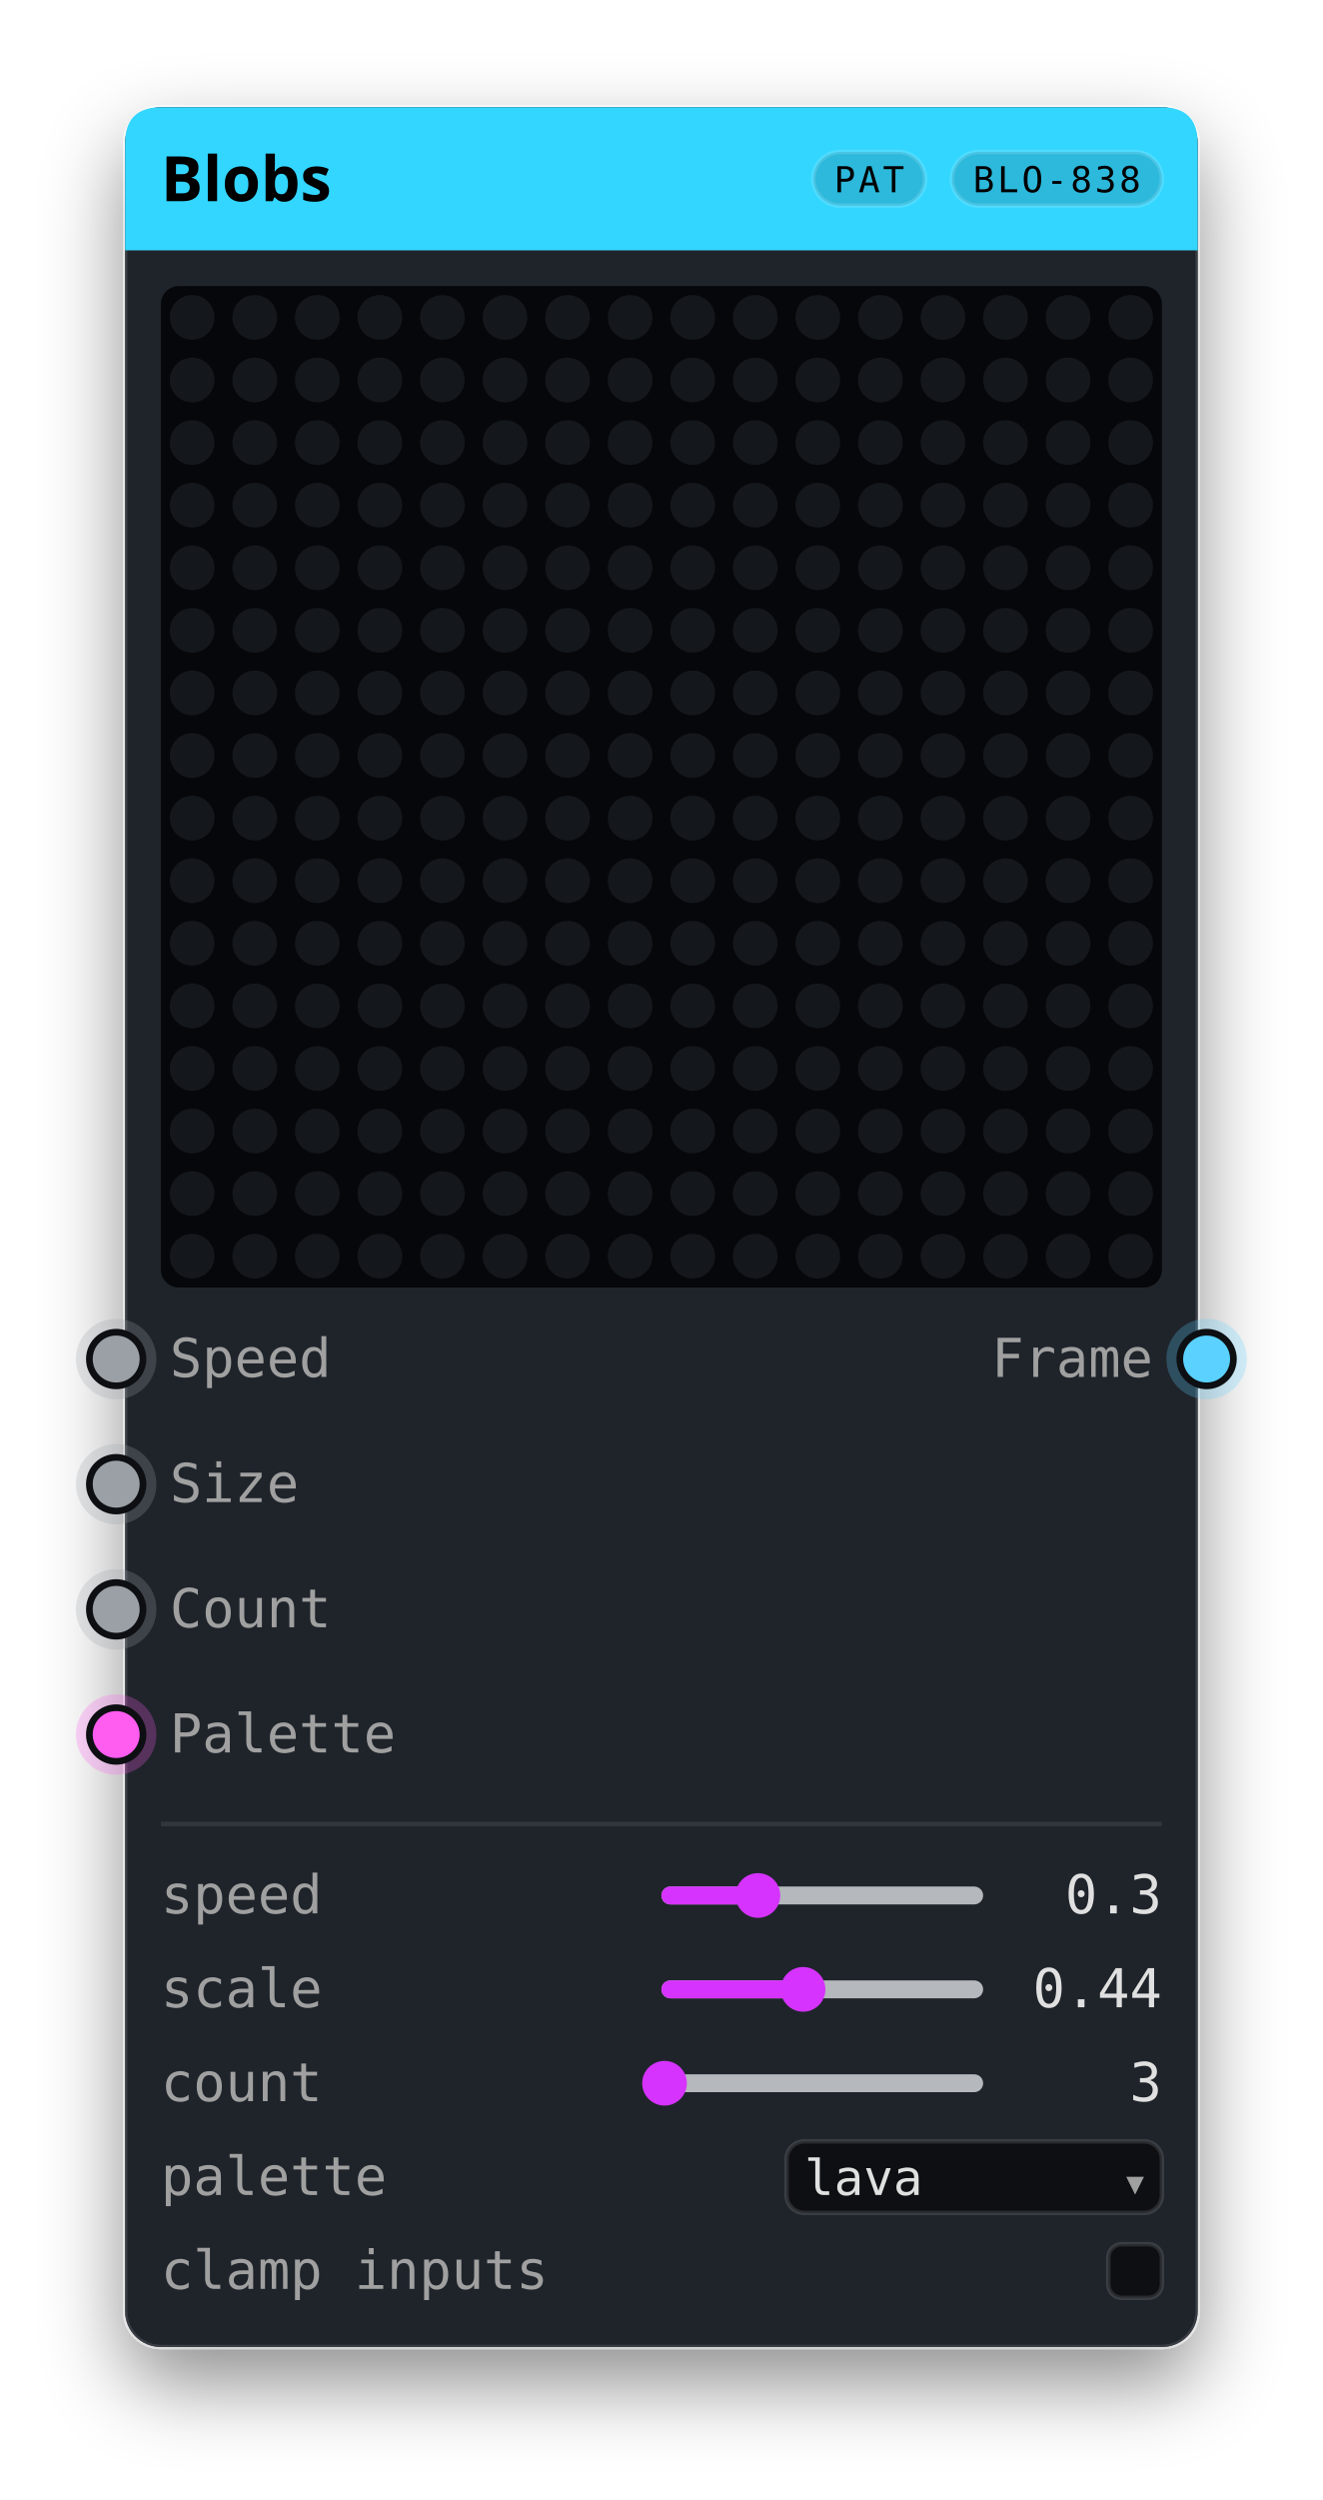
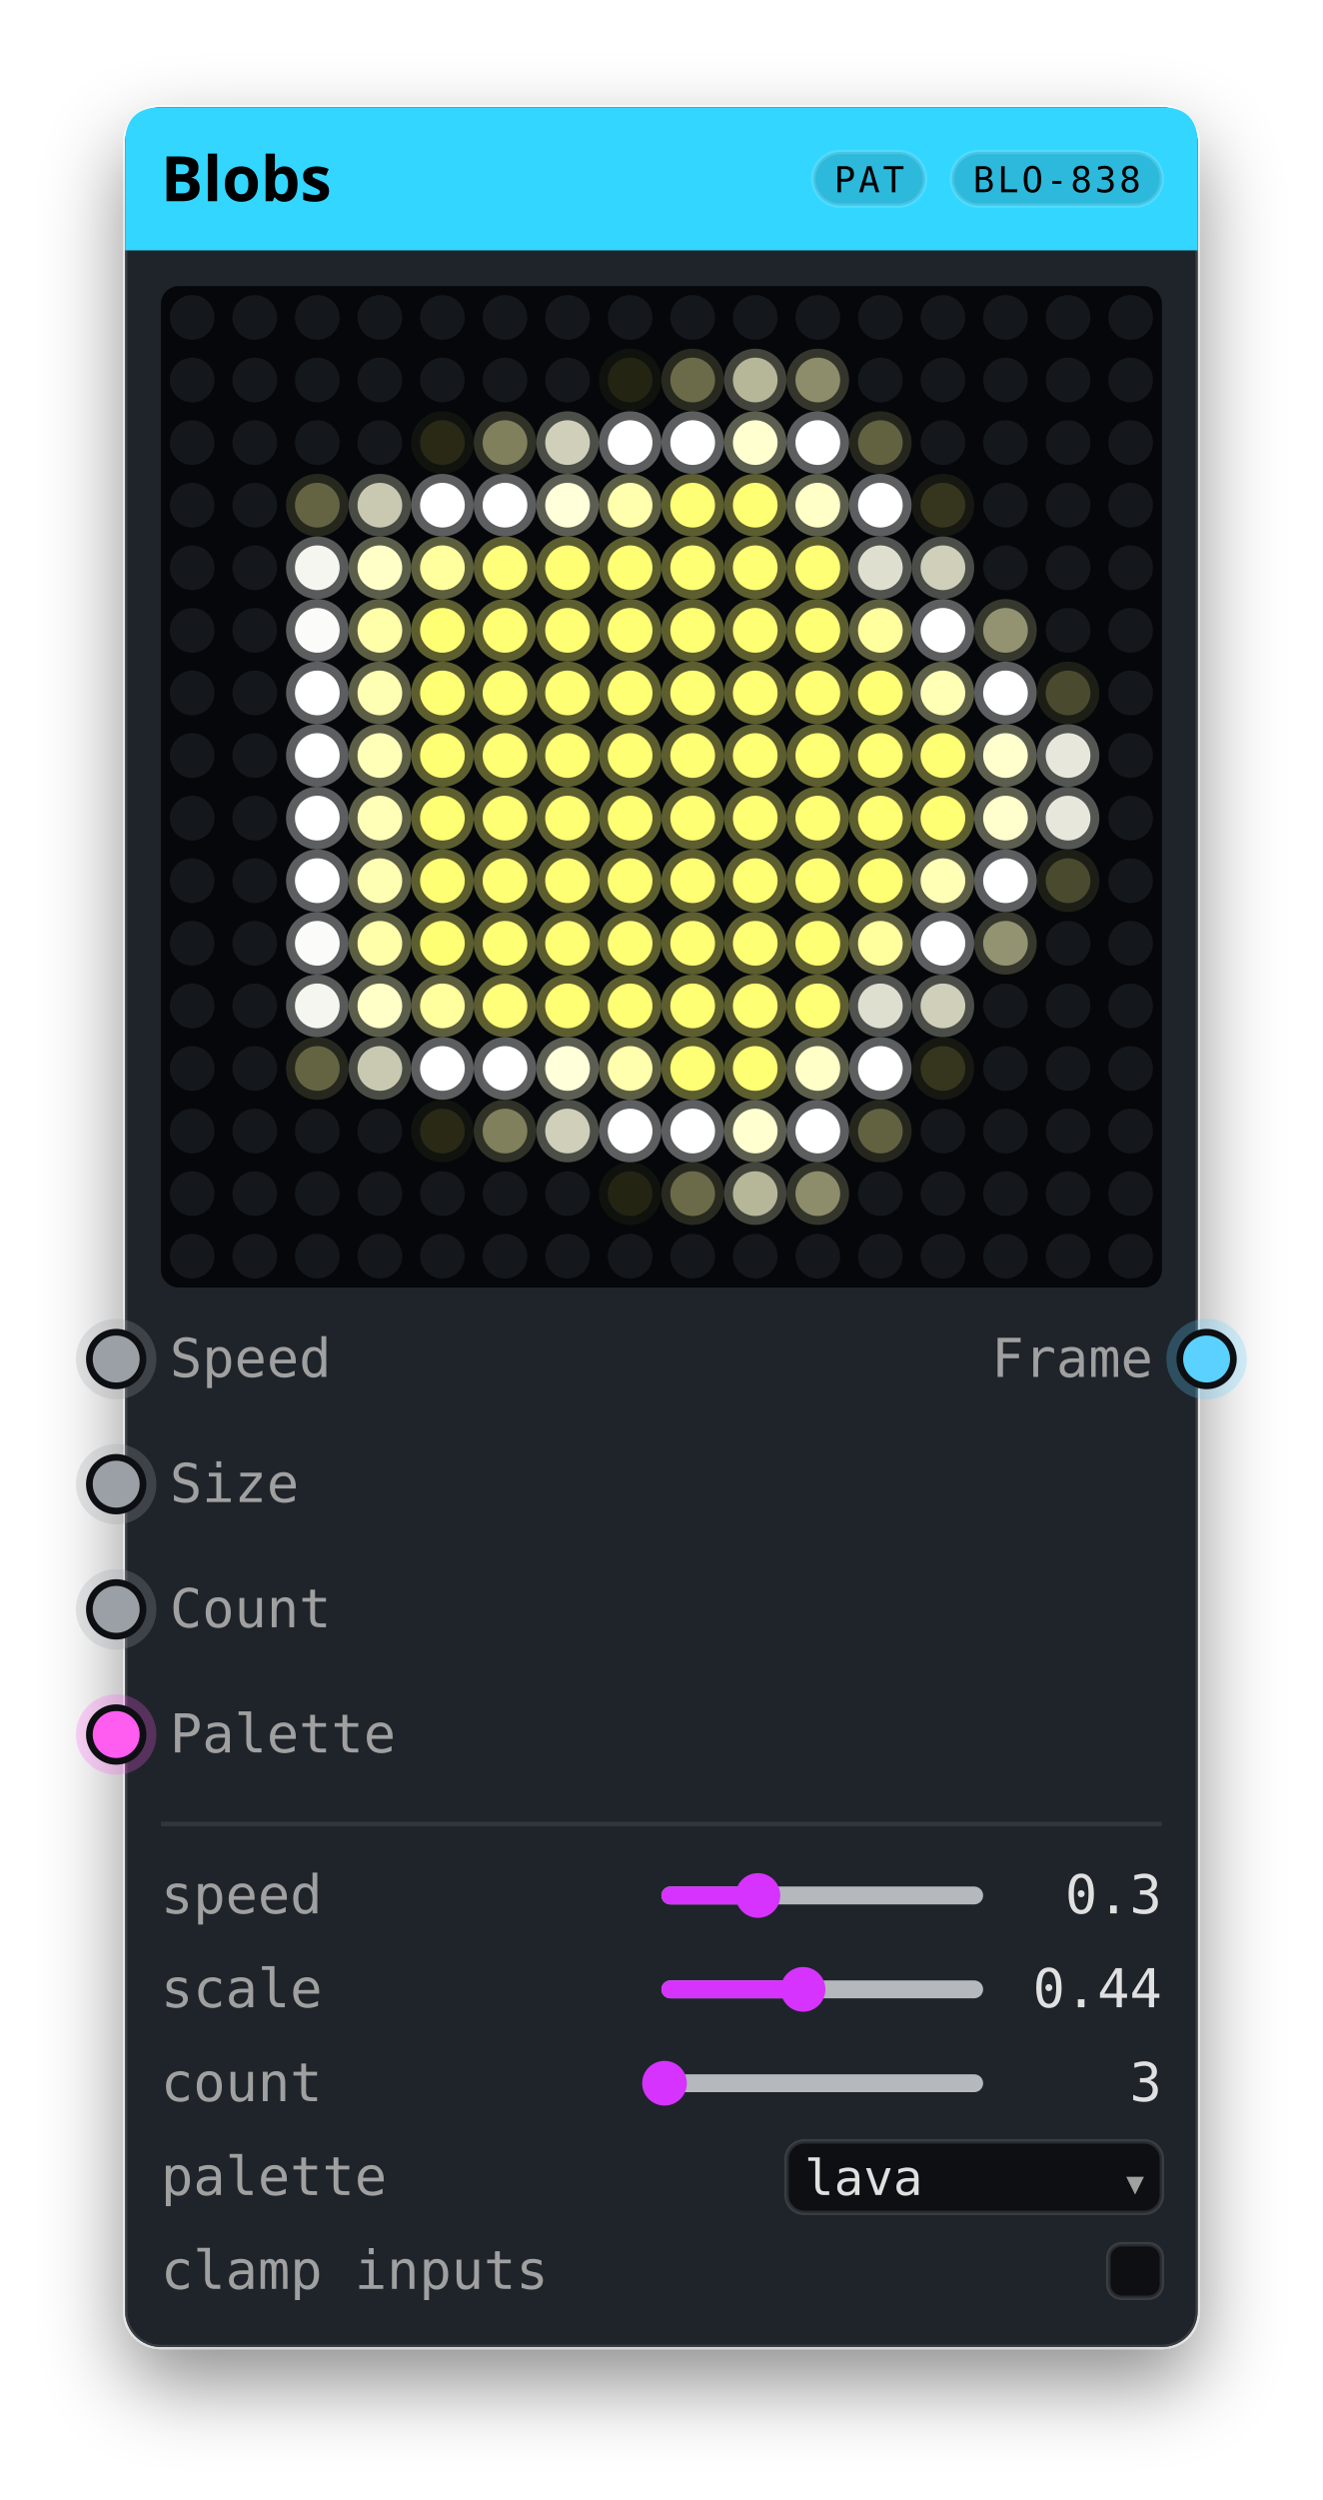
<svg xmlns="http://www.w3.org/2000/svg" viewBox="0 0 296 559" width="296" height="559" role="img" aria-label="Blobs node">
  <defs>
    <filter id="shadow" x="-20%" y="-20%" width="140%" height="160%">
      <feDropShadow dx="0" dy="8" stdDeviation="9" flood-color="#000" flood-opacity="0.45" />
    </filter>
  </defs>
  <g transform="translate(28,24)">
    <rect x="0" y="0" width="240" height="501" rx="8" fill="#1f242b" stroke="rgba(255,255,255,0.12)" filter="url(#shadow)" />
    <rect x="0" y="0" width="240" height="501" rx="8" fill="#1f242b" stroke="rgba(255,255,255,0.12)" />
    <path d="M0,32 L0,8 Q0,0 8,0 L232,0 Q240,0 240,8 L240,32 Z" fill="#33d6ff" />
    <text x="8" y="21" font-family="'Audiowide','Trebuchet MS','Arial Black',sans-serif" font-size="14" font-weight="600" fill="#000">Blobs</text>
    <rect x="154" y="10" width="25" height="12" rx="6" fill="rgba(0,0,0,0.14)" stroke="rgba(255,255,255,0.14)" />
    <text x="166.5" y="19" text-anchor="middle" font-family="'JetBrains Mono','Cascadia Mono','Consolas',monospace" font-size="8" letter-spacing="0.08em" fill="#000">PAT</text>
    <rect x="185" y="10" width="47" height="12" rx="6" fill="rgba(0,0,0,0.14)" stroke="rgba(255,255,255,0.14)" />
    <text x="208.5" y="19" text-anchor="middle" font-family="'JetBrains Mono','Cascadia Mono','Consolas',monospace" font-size="8" letter-spacing="0.08em" fill="#000">BLO-838</text>
    <rect x="8" y="40" width="224" height="224" rx="4" fill="#05070a" />
    <circle cx="15" cy="47" r="5.0" fill="#14171c" />
    <circle cx="29" cy="47" r="5.0" fill="#14171c" />
    <circle cx="43" cy="47" r="5.0" fill="#14171c" />
    <circle cx="57" cy="47" r="5.0" fill="#14171c" />
    <circle cx="71" cy="47" r="5.0" fill="#14171c" />
    <circle cx="85" cy="47" r="5.0" fill="#14171c" />
    <circle cx="99" cy="47" r="5.0" fill="#14171c" />
    <circle cx="113" cy="47" r="5.0" fill="#14171c" />
    <circle cx="127" cy="47" r="5.0" fill="#14171c" />
    <circle cx="141" cy="47" r="5.0" fill="#14171c" />
    <circle cx="155" cy="47" r="5.0" fill="#14171c" />
    <circle cx="169" cy="47" r="5.0" fill="#14171c" />
    <circle cx="183" cy="47" r="5.0" fill="#14171c" />
    <circle cx="197" cy="47" r="5.0" fill="#14171c" />
    <circle cx="211" cy="47" r="5.0" fill="#14171c" />
    <circle cx="225" cy="47" r="5.0" fill="#14171c" />
    <circle cx="15" cy="61" r="5.0" fill="#14171c" />
    <circle cx="29" cy="61" r="5.0" fill="#14171c" />
    <circle cx="43" cy="61" r="5.0" fill="#14171c" />
    <circle cx="57" cy="61" r="5.0" fill="#14171c" />
    <circle cx="71" cy="61" r="5.0" fill="#14171c" />
    <circle cx="85" cy="61" r="5.0" fill="#14171c" />
    <circle cx="99" cy="61" r="5.0" fill="#14171c" />
-     <circle cx="113" cy="61" r="5.0" fill="#14171c" />
-     <circle cx="127" cy="61" r="5.0" fill="#14171c" />
-     <circle cx="141" cy="61" r="5.0" fill="#14171c" />
-     <circle cx="155" cy="61" r="5.0" fill="#14171c" />
+     <circle cx="113" cy="61" r="7" fill="rgb(36,36,19)" opacity="0.35" />
+     <circle cx="113" cy="61" r="5.0" fill="rgb(36,36,19)" />
+     <circle cx="127" cy="61" r="7" fill="rgb(107,107,73)" opacity="0.35" />
+     <circle cx="127" cy="61" r="5.0" fill="rgb(107,107,73)" />
+     <circle cx="141" cy="61" r="7" fill="rgb(182,182,153)" opacity="0.35" />
+     <circle cx="141" cy="61" r="5.0" fill="rgb(182,182,153)" />
+     <circle cx="155" cy="61" r="7" fill="rgb(141,141,107)" opacity="0.35" />
+     <circle cx="155" cy="61" r="5.0" fill="rgb(141,141,107)" />
    <circle cx="169" cy="61" r="5.0" fill="#14171c" />
    <circle cx="183" cy="61" r="5.0" fill="#14171c" />
    <circle cx="197" cy="61" r="5.0" fill="#14171c" />
    <circle cx="211" cy="61" r="5.0" fill="#14171c" />
    <circle cx="225" cy="61" r="5.0" fill="#14171c" />
    <circle cx="15" cy="75" r="5.0" fill="#14171c" />
    <circle cx="29" cy="75" r="5.0" fill="#14171c" />
    <circle cx="43" cy="75" r="5.0" fill="#14171c" />
    <circle cx="57" cy="75" r="5.0" fill="#14171c" />
-     <circle cx="71" cy="75" r="5.0" fill="#14171c" />
-     <circle cx="85" cy="75" r="5.0" fill="#14171c" />
-     <circle cx="99" cy="75" r="5.0" fill="#14171c" />
-     <circle cx="113" cy="75" r="5.0" fill="#14171c" />
-     <circle cx="127" cy="75" r="5.0" fill="#14171c" />
-     <circle cx="141" cy="75" r="5.0" fill="#14171c" />
-     <circle cx="155" cy="75" r="5.0" fill="#14171c" />
-     <circle cx="169" cy="75" r="5.0" fill="#14171c" />
+     <circle cx="71" cy="75" r="7" fill="rgb(41,41,22)" opacity="0.35" />
+     <circle cx="71" cy="75" r="5.0" fill="rgb(41,41,22)" />
+     <circle cx="85" cy="75" r="7" fill="rgb(128,128,93)" opacity="0.35" />
+     <circle cx="85" cy="75" r="5.0" fill="rgb(128,128,93)" />
+     <circle cx="99" cy="75" r="7" fill="rgb(208,208,186)" opacity="0.35" />
+     <circle cx="99" cy="75" r="5.0" fill="rgb(208,208,186)" />
+     <circle cx="113" cy="75" r="7" fill="rgb(255,255,255)" opacity="0.35" />
+     <circle cx="113" cy="75" r="5.0" fill="rgb(255,255,255)" />
+     <circle cx="127" cy="75" r="7" fill="rgb(255,255,255)" opacity="0.35" />
+     <circle cx="127" cy="75" r="5.0" fill="rgb(255,255,255)" />
+     <circle cx="141" cy="75" r="7" fill="rgb(255,255,208)" opacity="0.35" />
+     <circle cx="141" cy="75" r="5.0" fill="rgb(255,255,208)" />
+     <circle cx="155" cy="75" r="7" fill="rgb(255,255,255)" opacity="0.35" />
+     <circle cx="155" cy="75" r="5.0" fill="rgb(255,255,255)" />
+     <circle cx="169" cy="75" r="7" fill="rgb(98,98,65)" opacity="0.35" />
+     <circle cx="169" cy="75" r="5.0" fill="rgb(98,98,65)" />
    <circle cx="183" cy="75" r="5.0" fill="#14171c" />
    <circle cx="197" cy="75" r="5.0" fill="#14171c" />
    <circle cx="211" cy="75" r="5.0" fill="#14171c" />
    <circle cx="225" cy="75" r="5.0" fill="#14171c" />
    <circle cx="15" cy="89" r="5.0" fill="#14171c" />
    <circle cx="29" cy="89" r="5.0" fill="#14171c" />
-     <circle cx="43" cy="89" r="5.0" fill="#14171c" />
-     <circle cx="57" cy="89" r="5.0" fill="#14171c" />
-     <circle cx="71" cy="89" r="5.0" fill="#14171c" />
-     <circle cx="85" cy="89" r="5.0" fill="#14171c" />
-     <circle cx="99" cy="89" r="5.0" fill="#14171c" />
-     <circle cx="113" cy="89" r="5.0" fill="#14171c" />
-     <circle cx="127" cy="89" r="5.0" fill="#14171c" />
-     <circle cx="141" cy="89" r="5.0" fill="#14171c" />
-     <circle cx="155" cy="89" r="5.0" fill="#14171c" />
-     <circle cx="169" cy="89" r="5.0" fill="#14171c" />
-     <circle cx="183" cy="89" r="5.0" fill="#14171c" />
+     <circle cx="43" cy="89" r="7" fill="rgb(100,100,67)" opacity="0.35" />
+     <circle cx="43" cy="89" r="5.0" fill="rgb(100,100,67)" />
+     <circle cx="57" cy="89" r="7" fill="rgb(201,201,178)" opacity="0.35" />
+     <circle cx="57" cy="89" r="5.0" fill="rgb(201,201,178)" />
+     <circle cx="71" cy="89" r="7" fill="rgb(255,255,255)" opacity="0.35" />
+     <circle cx="71" cy="89" r="5.0" fill="rgb(255,255,255)" />
+     <circle cx="85" cy="89" r="7" fill="rgb(255,255,255)" opacity="0.35" />
+     <circle cx="85" cy="89" r="5.0" fill="rgb(255,255,255)" />
+     <circle cx="99" cy="89" r="7" fill="rgb(255,255,218)" opacity="0.35" />
+     <circle cx="99" cy="89" r="5.0" fill="rgb(255,255,218)" />
+     <circle cx="113" cy="89" r="7" fill="rgb(255,255,173)" opacity="0.35" />
+     <circle cx="113" cy="89" r="5.0" fill="rgb(255,255,173)" />
+     <circle cx="127" cy="89" r="7" fill="rgb(255,255,117)" opacity="0.35" />
+     <circle cx="127" cy="89" r="5.0" fill="rgb(255,255,117)" />
+     <circle cx="141" cy="89" r="7" fill="rgb(255,255,116)" opacity="0.35" />
+     <circle cx="141" cy="89" r="5.0" fill="rgb(255,255,116)" />
+     <circle cx="155" cy="89" r="7" fill="rgb(255,255,199)" opacity="0.35" />
+     <circle cx="155" cy="89" r="5.0" fill="rgb(255,255,199)" />
+     <circle cx="169" cy="89" r="7" fill="rgb(255,255,255)" opacity="0.35" />
+     <circle cx="169" cy="89" r="5.0" fill="rgb(255,255,255)" />
+     <circle cx="183" cy="89" r="7" fill="rgb(54,54,30)" opacity="0.35" />
+     <circle cx="183" cy="89" r="5.0" fill="rgb(54,54,30)" />
    <circle cx="197" cy="89" r="5.0" fill="#14171c" />
    <circle cx="211" cy="89" r="5.0" fill="#14171c" />
    <circle cx="225" cy="89" r="5.0" fill="#14171c" />
    <circle cx="15" cy="103" r="5.0" fill="#14171c" />
    <circle cx="29" cy="103" r="5.0" fill="#14171c" />
-     <circle cx="43" cy="103" r="5.0" fill="#14171c" />
-     <circle cx="57" cy="103" r="5.0" fill="#14171c" />
-     <circle cx="71" cy="103" r="5.0" fill="#14171c" />
-     <circle cx="85" cy="103" r="5.0" fill="#14171c" />
-     <circle cx="99" cy="103" r="5.0" fill="#14171c" />
-     <circle cx="113" cy="103" r="5.0" fill="#14171c" />
-     <circle cx="127" cy="103" r="5.0" fill="#14171c" />
-     <circle cx="141" cy="103" r="5.0" fill="#14171c" />
-     <circle cx="155" cy="103" r="5.0" fill="#14171c" />
-     <circle cx="169" cy="103" r="5.0" fill="#14171c" />
-     <circle cx="183" cy="103" r="5.0" fill="#14171c" />
+     <circle cx="43" cy="103" r="7" fill="rgb(246,246,241)" opacity="0.35" />
+     <circle cx="43" cy="103" r="5.0" fill="rgb(246,246,241)" />
+     <circle cx="57" cy="103" r="7" fill="rgb(255,255,199)" opacity="0.35" />
+     <circle cx="57" cy="103" r="5.0" fill="rgb(255,255,199)" />
+     <circle cx="71" cy="103" r="7" fill="rgb(255,255,157)" opacity="0.35" />
+     <circle cx="71" cy="103" r="5.0" fill="rgb(255,255,157)" />
+     <circle cx="85" cy="103" r="7" fill="rgb(255,255,121)" opacity="0.35" />
+     <circle cx="85" cy="103" r="5.0" fill="rgb(255,255,121)" />
+     <circle cx="99" cy="103" r="7" fill="rgb(255,255,116)" opacity="0.35" />
+     <circle cx="99" cy="103" r="5.0" fill="rgb(255,255,116)" />
+     <circle cx="113" cy="103" r="7" fill="rgb(255,255,116)" opacity="0.35" />
+     <circle cx="113" cy="103" r="5.0" fill="rgb(255,255,116)" />
+     <circle cx="127" cy="103" r="7" fill="rgb(255,255,116)" opacity="0.35" />
+     <circle cx="127" cy="103" r="5.0" fill="rgb(255,255,116)" />
+     <circle cx="141" cy="103" r="7" fill="rgb(255,255,116)" opacity="0.35" />
+     <circle cx="141" cy="103" r="5.0" fill="rgb(255,255,116)" />
+     <circle cx="155" cy="103" r="7" fill="rgb(255,255,117)" opacity="0.35" />
+     <circle cx="155" cy="103" r="5.0" fill="rgb(255,255,117)" />
+     <circle cx="169" cy="103" r="7" fill="rgb(223,223,208)" opacity="0.35" />
+     <circle cx="169" cy="103" r="5.0" fill="rgb(223,223,208)" />
+     <circle cx="183" cy="103" r="7" fill="rgb(207,207,186)" opacity="0.35" />
+     <circle cx="183" cy="103" r="5.0" fill="rgb(207,207,186)" />
    <circle cx="197" cy="103" r="5.0" fill="#14171c" />
    <circle cx="211" cy="103" r="5.0" fill="#14171c" />
    <circle cx="225" cy="103" r="5.0" fill="#14171c" />
    <circle cx="15" cy="117" r="5.0" fill="#14171c" />
    <circle cx="29" cy="117" r="5.0" fill="#14171c" />
-     <circle cx="43" cy="117" r="5.0" fill="#14171c" />
-     <circle cx="57" cy="117" r="5.0" fill="#14171c" />
-     <circle cx="71" cy="117" r="5.0" fill="#14171c" />
-     <circle cx="85" cy="117" r="5.0" fill="#14171c" />
-     <circle cx="99" cy="117" r="5.0" fill="#14171c" />
-     <circle cx="113" cy="117" r="5.0" fill="#14171c" />
-     <circle cx="127" cy="117" r="5.0" fill="#14171c" />
-     <circle cx="141" cy="117" r="5.0" fill="#14171c" />
-     <circle cx="155" cy="117" r="5.0" fill="#14171c" />
-     <circle cx="169" cy="117" r="5.0" fill="#14171c" />
-     <circle cx="183" cy="117" r="5.0" fill="#14171c" />
-     <circle cx="197" cy="117" r="5.0" fill="#14171c" />
+     <circle cx="43" cy="117" r="7" fill="rgb(251,251,249)" opacity="0.35" />
+     <circle cx="43" cy="117" r="5.0" fill="rgb(251,251,249)" />
+     <circle cx="57" cy="117" r="7" fill="rgb(255,255,169)" opacity="0.35" />
+     <circle cx="57" cy="117" r="5.0" fill="rgb(255,255,169)" />
+     <circle cx="71" cy="117" r="7" fill="rgb(255,255,116)" opacity="0.35" />
+     <circle cx="71" cy="117" r="5.0" fill="rgb(255,255,116)" />
+     <circle cx="85" cy="117" r="7" fill="rgb(255,255,116)" opacity="0.35" />
+     <circle cx="85" cy="117" r="5.0" fill="rgb(255,255,116)" />
+     <circle cx="99" cy="117" r="7" fill="rgb(255,255,116)" opacity="0.35" />
+     <circle cx="99" cy="117" r="5.0" fill="rgb(255,255,116)" />
+     <circle cx="113" cy="117" r="7" fill="rgb(255,255,116)" opacity="0.35" />
+     <circle cx="113" cy="117" r="5.0" fill="rgb(255,255,116)" />
+     <circle cx="127" cy="117" r="7" fill="rgb(255,255,116)" opacity="0.35" />
+     <circle cx="127" cy="117" r="5.0" fill="rgb(255,255,116)" />
+     <circle cx="141" cy="117" r="7" fill="rgb(255,255,116)" opacity="0.35" />
+     <circle cx="141" cy="117" r="5.0" fill="rgb(255,255,116)" />
+     <circle cx="155" cy="117" r="7" fill="rgb(255,255,116)" opacity="0.35" />
+     <circle cx="155" cy="117" r="5.0" fill="rgb(255,255,116)" />
+     <circle cx="169" cy="117" r="7" fill="rgb(255,255,157)" opacity="0.35" />
+     <circle cx="169" cy="117" r="5.0" fill="rgb(255,255,157)" />
+     <circle cx="183" cy="117" r="7" fill="rgb(255,255,255)" opacity="0.35" />
+     <circle cx="183" cy="117" r="5.0" fill="rgb(255,255,255)" />
+     <circle cx="197" cy="117" r="7" fill="rgb(147,147,113)" opacity="0.35" />
+     <circle cx="197" cy="117" r="5.0" fill="rgb(147,147,113)" />
    <circle cx="211" cy="117" r="5.0" fill="#14171c" />
    <circle cx="225" cy="117" r="5.0" fill="#14171c" />
    <circle cx="15" cy="131" r="5.0" fill="#14171c" />
    <circle cx="29" cy="131" r="5.0" fill="#14171c" />
-     <circle cx="43" cy="131" r="5.0" fill="#14171c" />
-     <circle cx="57" cy="131" r="5.0" fill="#14171c" />
-     <circle cx="71" cy="131" r="5.0" fill="#14171c" />
-     <circle cx="85" cy="131" r="5.0" fill="#14171c" />
-     <circle cx="99" cy="131" r="5.0" fill="#14171c" />
-     <circle cx="113" cy="131" r="5.0" fill="#14171c" />
-     <circle cx="127" cy="131" r="5.0" fill="#14171c" />
-     <circle cx="141" cy="131" r="5.0" fill="#14171c" />
-     <circle cx="155" cy="131" r="5.0" fill="#14171c" />
-     <circle cx="169" cy="131" r="5.0" fill="#14171c" />
-     <circle cx="183" cy="131" r="5.0" fill="#14171c" />
-     <circle cx="197" cy="131" r="5.0" fill="#14171c" />
-     <circle cx="211" cy="131" r="5.0" fill="#14171c" />
+     <circle cx="43" cy="131" r="7" fill="rgb(255,255,255)" opacity="0.35" />
+     <circle cx="43" cy="131" r="5.0" fill="rgb(255,255,255)" />
+     <circle cx="57" cy="131" r="7" fill="rgb(255,255,179)" opacity="0.35" />
+     <circle cx="57" cy="131" r="5.0" fill="rgb(255,255,179)" />
+     <circle cx="71" cy="131" r="7" fill="rgb(255,255,116)" opacity="0.35" />
+     <circle cx="71" cy="131" r="5.0" fill="rgb(255,255,116)" />
+     <circle cx="85" cy="131" r="7" fill="rgb(255,255,116)" opacity="0.35" />
+     <circle cx="85" cy="131" r="5.0" fill="rgb(255,255,116)" />
+     <circle cx="99" cy="131" r="7" fill="rgb(255,255,116)" opacity="0.35" />
+     <circle cx="99" cy="131" r="5.0" fill="rgb(255,255,116)" />
+     <circle cx="113" cy="131" r="7" fill="rgb(255,255,116)" opacity="0.35" />
+     <circle cx="113" cy="131" r="5.0" fill="rgb(255,255,116)" />
+     <circle cx="127" cy="131" r="7" fill="rgb(255,255,116)" opacity="0.35" />
+     <circle cx="127" cy="131" r="5.0" fill="rgb(255,255,116)" />
+     <circle cx="141" cy="131" r="7" fill="rgb(255,255,116)" opacity="0.35" />
+     <circle cx="141" cy="131" r="5.0" fill="rgb(255,255,116)" />
+     <circle cx="155" cy="131" r="7" fill="rgb(255,255,116)" opacity="0.35" />
+     <circle cx="155" cy="131" r="5.0" fill="rgb(255,255,116)" />
+     <circle cx="169" cy="131" r="7" fill="rgb(255,255,116)" opacity="0.35" />
+     <circle cx="169" cy="131" r="5.0" fill="rgb(255,255,116)" />
+     <circle cx="183" cy="131" r="7" fill="rgb(255,255,182)" opacity="0.35" />
+     <circle cx="183" cy="131" r="5.0" fill="rgb(255,255,182)" />
+     <circle cx="197" cy="131" r="7" fill="rgb(255,255,255)" opacity="0.35" />
+     <circle cx="197" cy="131" r="5.0" fill="rgb(255,255,255)" />
+     <circle cx="211" cy="131" r="7" fill="rgb(74,74,46)" opacity="0.35" />
+     <circle cx="211" cy="131" r="5.0" fill="rgb(74,74,46)" />
    <circle cx="225" cy="131" r="5.0" fill="#14171c" />
    <circle cx="15" cy="145" r="5.0" fill="#14171c" />
    <circle cx="29" cy="145" r="5.0" fill="#14171c" />
-     <circle cx="43" cy="145" r="5.0" fill="#14171c" />
-     <circle cx="57" cy="145" r="5.0" fill="#14171c" />
-     <circle cx="71" cy="145" r="5.0" fill="#14171c" />
-     <circle cx="85" cy="145" r="5.0" fill="#14171c" />
-     <circle cx="99" cy="145" r="5.0" fill="#14171c" />
-     <circle cx="113" cy="145" r="5.0" fill="#14171c" />
-     <circle cx="127" cy="145" r="5.0" fill="#14171c" />
-     <circle cx="141" cy="145" r="5.0" fill="#14171c" />
-     <circle cx="155" cy="145" r="5.0" fill="#14171c" />
-     <circle cx="169" cy="145" r="5.0" fill="#14171c" />
-     <circle cx="183" cy="145" r="5.0" fill="#14171c" />
-     <circle cx="197" cy="145" r="5.0" fill="#14171c" />
-     <circle cx="211" cy="145" r="5.0" fill="#14171c" />
+     <circle cx="43" cy="145" r="7" fill="rgb(255,255,255)" opacity="0.35" />
+     <circle cx="43" cy="145" r="5.0" fill="rgb(255,255,255)" />
+     <circle cx="57" cy="145" r="7" fill="rgb(255,255,184)" opacity="0.35" />
+     <circle cx="57" cy="145" r="5.0" fill="rgb(255,255,184)" />
+     <circle cx="71" cy="145" r="7" fill="rgb(255,255,116)" opacity="0.35" />
+     <circle cx="71" cy="145" r="5.0" fill="rgb(255,255,116)" />
+     <circle cx="85" cy="145" r="7" fill="rgb(255,255,116)" opacity="0.35" />
+     <circle cx="85" cy="145" r="5.0" fill="rgb(255,255,116)" />
+     <circle cx="99" cy="145" r="7" fill="rgb(255,255,116)" opacity="0.35" />
+     <circle cx="99" cy="145" r="5.0" fill="rgb(255,255,116)" />
+     <circle cx="113" cy="145" r="7" fill="rgb(255,255,116)" opacity="0.35" />
+     <circle cx="113" cy="145" r="5.0" fill="rgb(255,255,116)" />
+     <circle cx="127" cy="145" r="7" fill="rgb(255,255,116)" opacity="0.35" />
+     <circle cx="127" cy="145" r="5.0" fill="rgb(255,255,116)" />
+     <circle cx="141" cy="145" r="7" fill="rgb(255,255,116)" opacity="0.35" />
+     <circle cx="141" cy="145" r="5.0" fill="rgb(255,255,116)" />
+     <circle cx="155" cy="145" r="7" fill="rgb(255,255,116)" opacity="0.35" />
+     <circle cx="155" cy="145" r="5.0" fill="rgb(255,255,116)" />
+     <circle cx="169" cy="145" r="7" fill="rgb(255,255,116)" opacity="0.35" />
+     <circle cx="169" cy="145" r="5.0" fill="rgb(255,255,116)" />
+     <circle cx="183" cy="145" r="7" fill="rgb(255,255,116)" opacity="0.35" />
+     <circle cx="183" cy="145" r="5.0" fill="rgb(255,255,116)" />
+     <circle cx="197" cy="145" r="7" fill="rgb(255,255,206)" opacity="0.35" />
+     <circle cx="197" cy="145" r="5.0" fill="rgb(255,255,206)" />
+     <circle cx="211" cy="145" r="7" fill="rgb(231,231,219)" opacity="0.35" />
+     <circle cx="211" cy="145" r="5.0" fill="rgb(231,231,219)" />
    <circle cx="225" cy="145" r="5.0" fill="#14171c" />
    <circle cx="15" cy="159" r="5.0" fill="#14171c" />
    <circle cx="29" cy="159" r="5.0" fill="#14171c" />
-     <circle cx="43" cy="159" r="5.0" fill="#14171c" />
-     <circle cx="57" cy="159" r="5.0" fill="#14171c" />
-     <circle cx="71" cy="159" r="5.0" fill="#14171c" />
-     <circle cx="85" cy="159" r="5.0" fill="#14171c" />
-     <circle cx="99" cy="159" r="5.0" fill="#14171c" />
-     <circle cx="113" cy="159" r="5.0" fill="#14171c" />
-     <circle cx="127" cy="159" r="5.0" fill="#14171c" />
-     <circle cx="141" cy="159" r="5.0" fill="#14171c" />
-     <circle cx="155" cy="159" r="5.0" fill="#14171c" />
-     <circle cx="169" cy="159" r="5.0" fill="#14171c" />
-     <circle cx="183" cy="159" r="5.0" fill="#14171c" />
-     <circle cx="197" cy="159" r="5.0" fill="#14171c" />
-     <circle cx="211" cy="159" r="5.0" fill="#14171c" />
+     <circle cx="43" cy="159" r="7" fill="rgb(255,255,255)" opacity="0.35" />
+     <circle cx="43" cy="159" r="5.0" fill="rgb(255,255,255)" />
+     <circle cx="57" cy="159" r="7" fill="rgb(255,255,184)" opacity="0.35" />
+     <circle cx="57" cy="159" r="5.0" fill="rgb(255,255,184)" />
+     <circle cx="71" cy="159" r="7" fill="rgb(255,255,116)" opacity="0.35" />
+     <circle cx="71" cy="159" r="5.0" fill="rgb(255,255,116)" />
+     <circle cx="85" cy="159" r="7" fill="rgb(255,255,116)" opacity="0.35" />
+     <circle cx="85" cy="159" r="5.0" fill="rgb(255,255,116)" />
+     <circle cx="99" cy="159" r="7" fill="rgb(255,255,116)" opacity="0.35" />
+     <circle cx="99" cy="159" r="5.0" fill="rgb(255,255,116)" />
+     <circle cx="113" cy="159" r="7" fill="rgb(255,255,116)" opacity="0.35" />
+     <circle cx="113" cy="159" r="5.0" fill="rgb(255,255,116)" />
+     <circle cx="127" cy="159" r="7" fill="rgb(255,255,116)" opacity="0.35" />
+     <circle cx="127" cy="159" r="5.0" fill="rgb(255,255,116)" />
+     <circle cx="141" cy="159" r="7" fill="rgb(255,255,116)" opacity="0.35" />
+     <circle cx="141" cy="159" r="5.0" fill="rgb(255,255,116)" />
+     <circle cx="155" cy="159" r="7" fill="rgb(255,255,116)" opacity="0.35" />
+     <circle cx="155" cy="159" r="5.0" fill="rgb(255,255,116)" />
+     <circle cx="169" cy="159" r="7" fill="rgb(255,255,116)" opacity="0.35" />
+     <circle cx="169" cy="159" r="5.0" fill="rgb(255,255,116)" />
+     <circle cx="183" cy="159" r="7" fill="rgb(255,255,116)" opacity="0.35" />
+     <circle cx="183" cy="159" r="5.0" fill="rgb(255,255,116)" />
+     <circle cx="197" cy="159" r="7" fill="rgb(255,255,206)" opacity="0.35" />
+     <circle cx="197" cy="159" r="5.0" fill="rgb(255,255,206)" />
+     <circle cx="211" cy="159" r="7" fill="rgb(231,231,219)" opacity="0.35" />
+     <circle cx="211" cy="159" r="5.0" fill="rgb(231,231,219)" />
    <circle cx="225" cy="159" r="5.0" fill="#14171c" />
    <circle cx="15" cy="173" r="5.0" fill="#14171c" />
    <circle cx="29" cy="173" r="5.0" fill="#14171c" />
-     <circle cx="43" cy="173" r="5.0" fill="#14171c" />
-     <circle cx="57" cy="173" r="5.0" fill="#14171c" />
-     <circle cx="71" cy="173" r="5.0" fill="#14171c" />
-     <circle cx="85" cy="173" r="5.0" fill="#14171c" />
-     <circle cx="99" cy="173" r="5.0" fill="#14171c" />
-     <circle cx="113" cy="173" r="5.0" fill="#14171c" />
-     <circle cx="127" cy="173" r="5.0" fill="#14171c" />
-     <circle cx="141" cy="173" r="5.0" fill="#14171c" />
-     <circle cx="155" cy="173" r="5.0" fill="#14171c" />
-     <circle cx="169" cy="173" r="5.0" fill="#14171c" />
-     <circle cx="183" cy="173" r="5.0" fill="#14171c" />
-     <circle cx="197" cy="173" r="5.0" fill="#14171c" />
-     <circle cx="211" cy="173" r="5.0" fill="#14171c" />
+     <circle cx="43" cy="173" r="7" fill="rgb(255,255,255)" opacity="0.35" />
+     <circle cx="43" cy="173" r="5.0" fill="rgb(255,255,255)" />
+     <circle cx="57" cy="173" r="7" fill="rgb(255,255,179)" opacity="0.35" />
+     <circle cx="57" cy="173" r="5.0" fill="rgb(255,255,179)" />
+     <circle cx="71" cy="173" r="7" fill="rgb(255,255,116)" opacity="0.35" />
+     <circle cx="71" cy="173" r="5.0" fill="rgb(255,255,116)" />
+     <circle cx="85" cy="173" r="7" fill="rgb(255,255,116)" opacity="0.35" />
+     <circle cx="85" cy="173" r="5.0" fill="rgb(255,255,116)" />
+     <circle cx="99" cy="173" r="7" fill="rgb(255,255,116)" opacity="0.35" />
+     <circle cx="99" cy="173" r="5.0" fill="rgb(255,255,116)" />
+     <circle cx="113" cy="173" r="7" fill="rgb(255,255,116)" opacity="0.35" />
+     <circle cx="113" cy="173" r="5.0" fill="rgb(255,255,116)" />
+     <circle cx="127" cy="173" r="7" fill="rgb(255,255,116)" opacity="0.35" />
+     <circle cx="127" cy="173" r="5.0" fill="rgb(255,255,116)" />
+     <circle cx="141" cy="173" r="7" fill="rgb(255,255,116)" opacity="0.35" />
+     <circle cx="141" cy="173" r="5.0" fill="rgb(255,255,116)" />
+     <circle cx="155" cy="173" r="7" fill="rgb(255,255,116)" opacity="0.35" />
+     <circle cx="155" cy="173" r="5.0" fill="rgb(255,255,116)" />
+     <circle cx="169" cy="173" r="7" fill="rgb(255,255,116)" opacity="0.35" />
+     <circle cx="169" cy="173" r="5.0" fill="rgb(255,255,116)" />
+     <circle cx="183" cy="173" r="7" fill="rgb(255,255,182)" opacity="0.35" />
+     <circle cx="183" cy="173" r="5.0" fill="rgb(255,255,182)" />
+     <circle cx="197" cy="173" r="7" fill="rgb(255,255,255)" opacity="0.35" />
+     <circle cx="197" cy="173" r="5.0" fill="rgb(255,255,255)" />
+     <circle cx="211" cy="173" r="7" fill="rgb(74,74,46)" opacity="0.35" />
+     <circle cx="211" cy="173" r="5.0" fill="rgb(74,74,46)" />
    <circle cx="225" cy="173" r="5.0" fill="#14171c" />
    <circle cx="15" cy="187" r="5.0" fill="#14171c" />
    <circle cx="29" cy="187" r="5.0" fill="#14171c" />
-     <circle cx="43" cy="187" r="5.0" fill="#14171c" />
-     <circle cx="57" cy="187" r="5.0" fill="#14171c" />
-     <circle cx="71" cy="187" r="5.0" fill="#14171c" />
-     <circle cx="85" cy="187" r="5.0" fill="#14171c" />
-     <circle cx="99" cy="187" r="5.0" fill="#14171c" />
-     <circle cx="113" cy="187" r="5.0" fill="#14171c" />
-     <circle cx="127" cy="187" r="5.0" fill="#14171c" />
-     <circle cx="141" cy="187" r="5.0" fill="#14171c" />
-     <circle cx="155" cy="187" r="5.0" fill="#14171c" />
-     <circle cx="169" cy="187" r="5.0" fill="#14171c" />
-     <circle cx="183" cy="187" r="5.0" fill="#14171c" />
-     <circle cx="197" cy="187" r="5.0" fill="#14171c" />
+     <circle cx="43" cy="187" r="7" fill="rgb(251,251,249)" opacity="0.35" />
+     <circle cx="43" cy="187" r="5.0" fill="rgb(251,251,249)" />
+     <circle cx="57" cy="187" r="7" fill="rgb(255,255,169)" opacity="0.35" />
+     <circle cx="57" cy="187" r="5.0" fill="rgb(255,255,169)" />
+     <circle cx="71" cy="187" r="7" fill="rgb(255,255,116)" opacity="0.35" />
+     <circle cx="71" cy="187" r="5.0" fill="rgb(255,255,116)" />
+     <circle cx="85" cy="187" r="7" fill="rgb(255,255,116)" opacity="0.35" />
+     <circle cx="85" cy="187" r="5.0" fill="rgb(255,255,116)" />
+     <circle cx="99" cy="187" r="7" fill="rgb(255,255,116)" opacity="0.35" />
+     <circle cx="99" cy="187" r="5.0" fill="rgb(255,255,116)" />
+     <circle cx="113" cy="187" r="7" fill="rgb(255,255,116)" opacity="0.35" />
+     <circle cx="113" cy="187" r="5.0" fill="rgb(255,255,116)" />
+     <circle cx="127" cy="187" r="7" fill="rgb(255,255,116)" opacity="0.35" />
+     <circle cx="127" cy="187" r="5.0" fill="rgb(255,255,116)" />
+     <circle cx="141" cy="187" r="7" fill="rgb(255,255,116)" opacity="0.35" />
+     <circle cx="141" cy="187" r="5.0" fill="rgb(255,255,116)" />
+     <circle cx="155" cy="187" r="7" fill="rgb(255,255,116)" opacity="0.35" />
+     <circle cx="155" cy="187" r="5.0" fill="rgb(255,255,116)" />
+     <circle cx="169" cy="187" r="7" fill="rgb(255,255,157)" opacity="0.35" />
+     <circle cx="169" cy="187" r="5.0" fill="rgb(255,255,157)" />
+     <circle cx="183" cy="187" r="7" fill="rgb(255,255,255)" opacity="0.35" />
+     <circle cx="183" cy="187" r="5.0" fill="rgb(255,255,255)" />
+     <circle cx="197" cy="187" r="7" fill="rgb(147,147,113)" opacity="0.35" />
+     <circle cx="197" cy="187" r="5.0" fill="rgb(147,147,113)" />
    <circle cx="211" cy="187" r="5.0" fill="#14171c" />
    <circle cx="225" cy="187" r="5.0" fill="#14171c" />
    <circle cx="15" cy="201" r="5.0" fill="#14171c" />
    <circle cx="29" cy="201" r="5.0" fill="#14171c" />
-     <circle cx="43" cy="201" r="5.0" fill="#14171c" />
-     <circle cx="57" cy="201" r="5.0" fill="#14171c" />
-     <circle cx="71" cy="201" r="5.0" fill="#14171c" />
-     <circle cx="85" cy="201" r="5.0" fill="#14171c" />
-     <circle cx="99" cy="201" r="5.0" fill="#14171c" />
-     <circle cx="113" cy="201" r="5.0" fill="#14171c" />
-     <circle cx="127" cy="201" r="5.0" fill="#14171c" />
-     <circle cx="141" cy="201" r="5.0" fill="#14171c" />
-     <circle cx="155" cy="201" r="5.0" fill="#14171c" />
-     <circle cx="169" cy="201" r="5.0" fill="#14171c" />
-     <circle cx="183" cy="201" r="5.0" fill="#14171c" />
+     <circle cx="43" cy="201" r="7" fill="rgb(246,246,241)" opacity="0.35" />
+     <circle cx="43" cy="201" r="5.0" fill="rgb(246,246,241)" />
+     <circle cx="57" cy="201" r="7" fill="rgb(255,255,199)" opacity="0.35" />
+     <circle cx="57" cy="201" r="5.0" fill="rgb(255,255,199)" />
+     <circle cx="71" cy="201" r="7" fill="rgb(255,255,157)" opacity="0.35" />
+     <circle cx="71" cy="201" r="5.0" fill="rgb(255,255,157)" />
+     <circle cx="85" cy="201" r="7" fill="rgb(255,255,121)" opacity="0.35" />
+     <circle cx="85" cy="201" r="5.0" fill="rgb(255,255,121)" />
+     <circle cx="99" cy="201" r="7" fill="rgb(255,255,116)" opacity="0.35" />
+     <circle cx="99" cy="201" r="5.0" fill="rgb(255,255,116)" />
+     <circle cx="113" cy="201" r="7" fill="rgb(255,255,116)" opacity="0.35" />
+     <circle cx="113" cy="201" r="5.0" fill="rgb(255,255,116)" />
+     <circle cx="127" cy="201" r="7" fill="rgb(255,255,116)" opacity="0.35" />
+     <circle cx="127" cy="201" r="5.0" fill="rgb(255,255,116)" />
+     <circle cx="141" cy="201" r="7" fill="rgb(255,255,116)" opacity="0.35" />
+     <circle cx="141" cy="201" r="5.0" fill="rgb(255,255,116)" />
+     <circle cx="155" cy="201" r="7" fill="rgb(255,255,117)" opacity="0.35" />
+     <circle cx="155" cy="201" r="5.0" fill="rgb(255,255,117)" />
+     <circle cx="169" cy="201" r="7" fill="rgb(223,223,208)" opacity="0.35" />
+     <circle cx="169" cy="201" r="5.0" fill="rgb(223,223,208)" />
+     <circle cx="183" cy="201" r="7" fill="rgb(207,207,186)" opacity="0.35" />
+     <circle cx="183" cy="201" r="5.0" fill="rgb(207,207,186)" />
    <circle cx="197" cy="201" r="5.0" fill="#14171c" />
    <circle cx="211" cy="201" r="5.0" fill="#14171c" />
    <circle cx="225" cy="201" r="5.0" fill="#14171c" />
    <circle cx="15" cy="215" r="5.0" fill="#14171c" />
    <circle cx="29" cy="215" r="5.0" fill="#14171c" />
-     <circle cx="43" cy="215" r="5.0" fill="#14171c" />
-     <circle cx="57" cy="215" r="5.0" fill="#14171c" />
-     <circle cx="71" cy="215" r="5.0" fill="#14171c" />
-     <circle cx="85" cy="215" r="5.0" fill="#14171c" />
-     <circle cx="99" cy="215" r="5.0" fill="#14171c" />
-     <circle cx="113" cy="215" r="5.0" fill="#14171c" />
-     <circle cx="127" cy="215" r="5.0" fill="#14171c" />
-     <circle cx="141" cy="215" r="5.0" fill="#14171c" />
-     <circle cx="155" cy="215" r="5.0" fill="#14171c" />
-     <circle cx="169" cy="215" r="5.0" fill="#14171c" />
-     <circle cx="183" cy="215" r="5.0" fill="#14171c" />
+     <circle cx="43" cy="215" r="7" fill="rgb(100,100,67)" opacity="0.35" />
+     <circle cx="43" cy="215" r="5.0" fill="rgb(100,100,67)" />
+     <circle cx="57" cy="215" r="7" fill="rgb(201,201,178)" opacity="0.35" />
+     <circle cx="57" cy="215" r="5.0" fill="rgb(201,201,178)" />
+     <circle cx="71" cy="215" r="7" fill="rgb(255,255,255)" opacity="0.35" />
+     <circle cx="71" cy="215" r="5.0" fill="rgb(255,255,255)" />
+     <circle cx="85" cy="215" r="7" fill="rgb(255,255,255)" opacity="0.35" />
+     <circle cx="85" cy="215" r="5.0" fill="rgb(255,255,255)" />
+     <circle cx="99" cy="215" r="7" fill="rgb(255,255,218)" opacity="0.35" />
+     <circle cx="99" cy="215" r="5.0" fill="rgb(255,255,218)" />
+     <circle cx="113" cy="215" r="7" fill="rgb(255,255,173)" opacity="0.35" />
+     <circle cx="113" cy="215" r="5.0" fill="rgb(255,255,173)" />
+     <circle cx="127" cy="215" r="7" fill="rgb(255,255,117)" opacity="0.35" />
+     <circle cx="127" cy="215" r="5.0" fill="rgb(255,255,117)" />
+     <circle cx="141" cy="215" r="7" fill="rgb(255,255,116)" opacity="0.35" />
+     <circle cx="141" cy="215" r="5.0" fill="rgb(255,255,116)" />
+     <circle cx="155" cy="215" r="7" fill="rgb(255,255,199)" opacity="0.35" />
+     <circle cx="155" cy="215" r="5.0" fill="rgb(255,255,199)" />
+     <circle cx="169" cy="215" r="7" fill="rgb(255,255,255)" opacity="0.35" />
+     <circle cx="169" cy="215" r="5.0" fill="rgb(255,255,255)" />
+     <circle cx="183" cy="215" r="7" fill="rgb(54,54,30)" opacity="0.35" />
+     <circle cx="183" cy="215" r="5.0" fill="rgb(54,54,30)" />
    <circle cx="197" cy="215" r="5.0" fill="#14171c" />
    <circle cx="211" cy="215" r="5.0" fill="#14171c" />
    <circle cx="225" cy="215" r="5.0" fill="#14171c" />
    <circle cx="15" cy="229" r="5.0" fill="#14171c" />
    <circle cx="29" cy="229" r="5.0" fill="#14171c" />
    <circle cx="43" cy="229" r="5.0" fill="#14171c" />
    <circle cx="57" cy="229" r="5.0" fill="#14171c" />
-     <circle cx="71" cy="229" r="5.0" fill="#14171c" />
-     <circle cx="85" cy="229" r="5.0" fill="#14171c" />
-     <circle cx="99" cy="229" r="5.0" fill="#14171c" />
-     <circle cx="113" cy="229" r="5.0" fill="#14171c" />
-     <circle cx="127" cy="229" r="5.0" fill="#14171c" />
-     <circle cx="141" cy="229" r="5.0" fill="#14171c" />
-     <circle cx="155" cy="229" r="5.0" fill="#14171c" />
-     <circle cx="169" cy="229" r="5.0" fill="#14171c" />
+     <circle cx="71" cy="229" r="7" fill="rgb(41,41,22)" opacity="0.35" />
+     <circle cx="71" cy="229" r="5.0" fill="rgb(41,41,22)" />
+     <circle cx="85" cy="229" r="7" fill="rgb(128,128,93)" opacity="0.35" />
+     <circle cx="85" cy="229" r="5.0" fill="rgb(128,128,93)" />
+     <circle cx="99" cy="229" r="7" fill="rgb(208,208,186)" opacity="0.35" />
+     <circle cx="99" cy="229" r="5.0" fill="rgb(208,208,186)" />
+     <circle cx="113" cy="229" r="7" fill="rgb(255,255,255)" opacity="0.35" />
+     <circle cx="113" cy="229" r="5.0" fill="rgb(255,255,255)" />
+     <circle cx="127" cy="229" r="7" fill="rgb(255,255,255)" opacity="0.35" />
+     <circle cx="127" cy="229" r="5.0" fill="rgb(255,255,255)" />
+     <circle cx="141" cy="229" r="7" fill="rgb(255,255,208)" opacity="0.35" />
+     <circle cx="141" cy="229" r="5.0" fill="rgb(255,255,208)" />
+     <circle cx="155" cy="229" r="7" fill="rgb(255,255,255)" opacity="0.35" />
+     <circle cx="155" cy="229" r="5.0" fill="rgb(255,255,255)" />
+     <circle cx="169" cy="229" r="7" fill="rgb(98,98,65)" opacity="0.35" />
+     <circle cx="169" cy="229" r="5.0" fill="rgb(98,98,65)" />
    <circle cx="183" cy="229" r="5.0" fill="#14171c" />
    <circle cx="197" cy="229" r="5.0" fill="#14171c" />
    <circle cx="211" cy="229" r="5.0" fill="#14171c" />
    <circle cx="225" cy="229" r="5.0" fill="#14171c" />
    <circle cx="15" cy="243" r="5.0" fill="#14171c" />
    <circle cx="29" cy="243" r="5.0" fill="#14171c" />
    <circle cx="43" cy="243" r="5.0" fill="#14171c" />
    <circle cx="57" cy="243" r="5.0" fill="#14171c" />
    <circle cx="71" cy="243" r="5.0" fill="#14171c" />
    <circle cx="85" cy="243" r="5.0" fill="#14171c" />
    <circle cx="99" cy="243" r="5.0" fill="#14171c" />
-     <circle cx="113" cy="243" r="5.0" fill="#14171c" />
-     <circle cx="127" cy="243" r="5.0" fill="#14171c" />
-     <circle cx="141" cy="243" r="5.0" fill="#14171c" />
-     <circle cx="155" cy="243" r="5.0" fill="#14171c" />
+     <circle cx="113" cy="243" r="7" fill="rgb(36,36,19)" opacity="0.35" />
+     <circle cx="113" cy="243" r="5.0" fill="rgb(36,36,19)" />
+     <circle cx="127" cy="243" r="7" fill="rgb(107,107,73)" opacity="0.35" />
+     <circle cx="127" cy="243" r="5.0" fill="rgb(107,107,73)" />
+     <circle cx="141" cy="243" r="7" fill="rgb(182,182,153)" opacity="0.35" />
+     <circle cx="141" cy="243" r="5.0" fill="rgb(182,182,153)" />
+     <circle cx="155" cy="243" r="7" fill="rgb(141,141,107)" opacity="0.35" />
+     <circle cx="155" cy="243" r="5.0" fill="rgb(141,141,107)" />
    <circle cx="169" cy="243" r="5.0" fill="#14171c" />
    <circle cx="183" cy="243" r="5.0" fill="#14171c" />
    <circle cx="197" cy="243" r="5.0" fill="#14171c" />
    <circle cx="211" cy="243" r="5.0" fill="#14171c" />
    <circle cx="225" cy="243" r="5.0" fill="#14171c" />
    <circle cx="15" cy="257" r="5.0" fill="#14171c" />
    <circle cx="29" cy="257" r="5.0" fill="#14171c" />
    <circle cx="43" cy="257" r="5.0" fill="#14171c" />
    <circle cx="57" cy="257" r="5.0" fill="#14171c" />
    <circle cx="71" cy="257" r="5.0" fill="#14171c" />
    <circle cx="85" cy="257" r="5.0" fill="#14171c" />
    <circle cx="99" cy="257" r="5.0" fill="#14171c" />
    <circle cx="113" cy="257" r="5.0" fill="#14171c" />
    <circle cx="127" cy="257" r="5.0" fill="#14171c" />
    <circle cx="141" cy="257" r="5.0" fill="#14171c" />
    <circle cx="155" cy="257" r="5.0" fill="#14171c" />
    <circle cx="169" cy="257" r="5.0" fill="#14171c" />
    <circle cx="183" cy="257" r="5.0" fill="#14171c" />
    <circle cx="197" cy="257" r="5.0" fill="#14171c" />
    <circle cx="211" cy="257" r="5.0" fill="#14171c" />
    <circle cx="225" cy="257" r="5.0" fill="#14171c" />
    <circle cx="-2" cy="280" r="9" fill="#9aa0a6" opacity="0.25" />
    <circle cx="-2" cy="280" r="6" fill="#9aa0a6" stroke="#0d0f12" stroke-width="1.5" />
    <text x="10" y="284" font-family="'JetBrains Mono','Cascadia Mono','Consolas',monospace" font-size="12" fill="#a0a0a0">Speed</text>
    <circle cx="242" cy="280" r="9" fill="#5ad1ff" opacity="0.25" />
    <circle cx="242" cy="280" r="6" fill="#5ad1ff" stroke="#0d0f12" stroke-width="1.5" />
    <text x="230" y="284" text-anchor="end" font-family="'JetBrains Mono','Cascadia Mono','Consolas',monospace" font-size="12" fill="#a0a0a0">Frame</text>
    <circle cx="-2" cy="308" r="9" fill="#9aa0a6" opacity="0.25" />
    <circle cx="-2" cy="308" r="6" fill="#9aa0a6" stroke="#0d0f12" stroke-width="1.5" />
    <text x="10" y="312" font-family="'JetBrains Mono','Cascadia Mono','Consolas',monospace" font-size="12" fill="#a0a0a0">Size</text>
    <circle cx="-2" cy="336" r="9" fill="#9aa0a6" opacity="0.25" />
    <circle cx="-2" cy="336" r="6" fill="#9aa0a6" stroke="#0d0f12" stroke-width="1.5" />
    <text x="10" y="340" font-family="'JetBrains Mono','Cascadia Mono','Consolas',monospace" font-size="12" fill="#a0a0a0">Count</text>
    <circle cx="-2" cy="364" r="9" fill="#ff5cf0" opacity="0.25" />
    <circle cx="-2" cy="364" r="6" fill="#ff5cf0" stroke="#0d0f12" stroke-width="1.5" />
    <text x="10" y="368" font-family="'JetBrains Mono','Cascadia Mono','Consolas',monospace" font-size="12" fill="#a0a0a0">Palette</text>
    <line x1="8" y1="384" x2="232" y2="384" stroke="rgba(255,255,255,0.08)" />
    <text x="8" y="404" font-family="'JetBrains Mono','Cascadia Mono','Consolas',monospace" font-size="12" fill="#a0a0a0">speed</text>
    <g>
      <rect x="120" y="398" width="72" height="4" rx="2" fill="#cfd2d6" opacity="0.85" />
      <rect x="120" y="398" width="21.6" height="4" rx="2" fill="#d633ff" />
      <circle cx="141.6" cy="400" r="5" fill="#d633ff" />
      <text x="232" y="404" text-anchor="end" font-family="'JetBrains Mono','Cascadia Mono','Consolas',monospace" font-size="12" fill="#e0e0e0">0.3</text>
    </g>
    <text x="8" y="425" font-family="'JetBrains Mono','Cascadia Mono','Consolas',monospace" font-size="12" fill="#a0a0a0">scale</text>
    <g>
      <rect x="120" y="419" width="72" height="4" rx="2" fill="#cfd2d6" opacity="0.85" />
      <rect x="120" y="419" width="31.7" height="4" rx="2" fill="#d633ff" />
      <circle cx="151.7" cy="421" r="5" fill="#d633ff" />
      <text x="232" y="425" text-anchor="end" font-family="'JetBrains Mono','Cascadia Mono','Consolas',monospace" font-size="12" fill="#e0e0e0">0.44</text>
    </g>
    <text x="8" y="446" font-family="'JetBrains Mono','Cascadia Mono','Consolas',monospace" font-size="12" fill="#a0a0a0">count</text>
    <g>
      <rect x="120" y="440" width="72" height="4" rx="2" fill="#cfd2d6" opacity="0.85" />
      <rect x="120" y="440" width="0.7" height="4" rx="2" fill="#d633ff" />
      <circle cx="120.7" cy="442" r="5" fill="#d633ff" />
      <text x="232" y="446" text-anchor="end" font-family="'JetBrains Mono','Cascadia Mono','Consolas',monospace" font-size="12" fill="#e0e0e0">3</text>
    </g>
    <text x="8" y="467" font-family="'JetBrains Mono','Cascadia Mono','Consolas',monospace" font-size="12" fill="#a0a0a0">palette</text>
    <g>
      <rect x="148" y="455" width="84" height="16" rx="4" fill="#0d0f12" stroke="rgba(255,255,255,0.12)" />
      <text x="152" y="467" font-family="'JetBrains Mono','Cascadia Mono','Consolas',monospace" font-size="11" fill="#e0e0e0">lava</text>
      <text x="228" y="467" text-anchor="end" font-size="8" fill="#a0a0a0">▾</text>
    </g>
    <text x="8" y="488" font-family="'JetBrains Mono','Cascadia Mono','Consolas',monospace" font-size="12" fill="#a0a0a0">clamp inputs</text>
    <g>
      <rect x="220" y="478" width="12" height="12" rx="3" fill="#0d0f12" stroke="rgba(255,255,255,0.12)" />
    </g>
  </g>
</svg>
